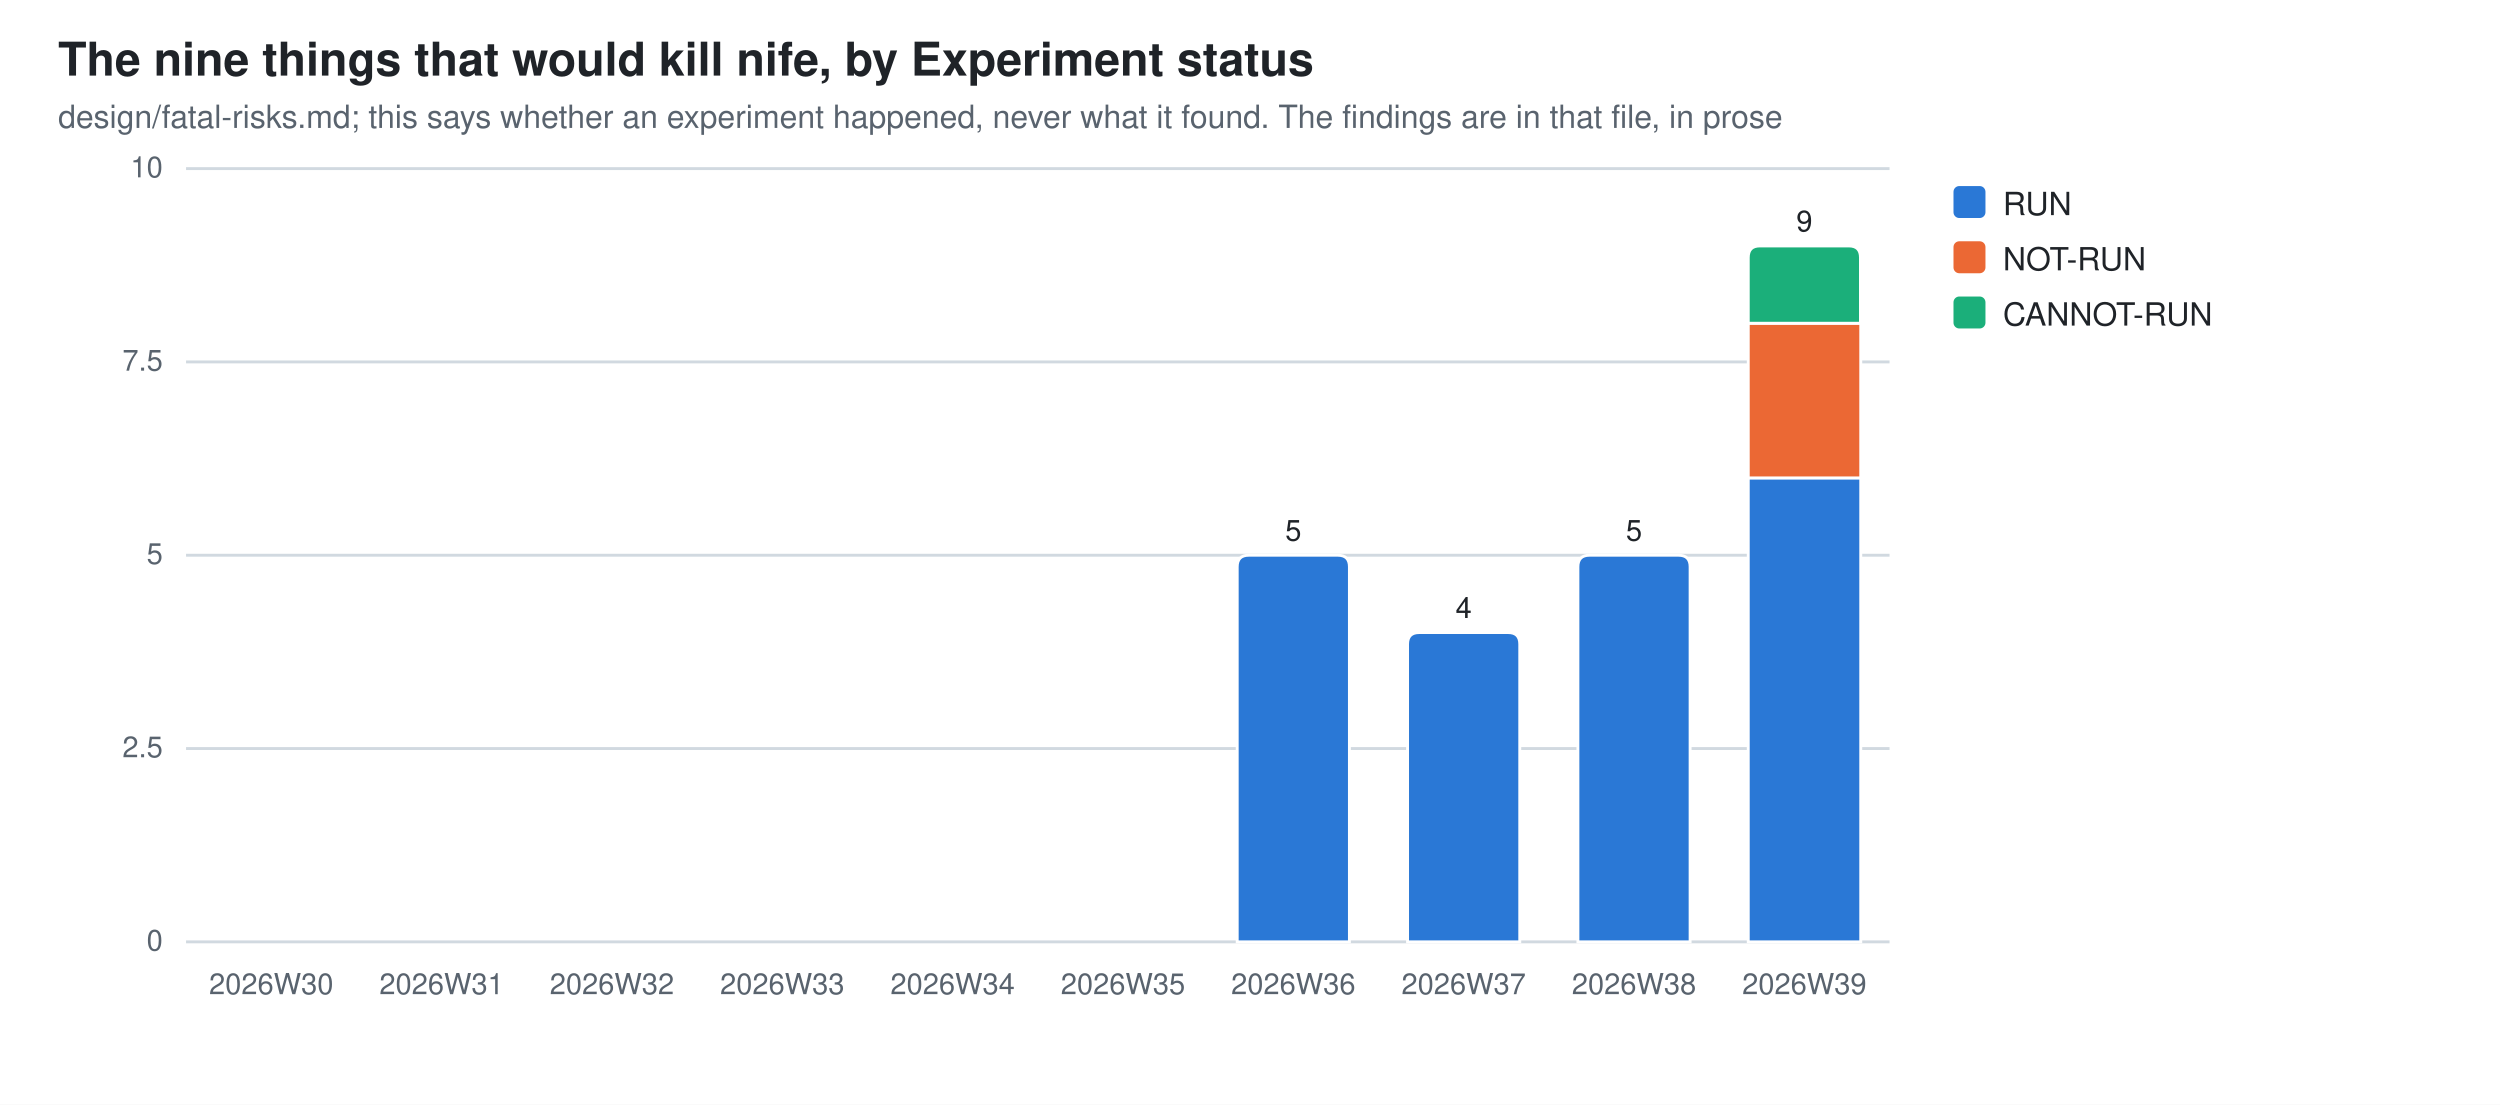
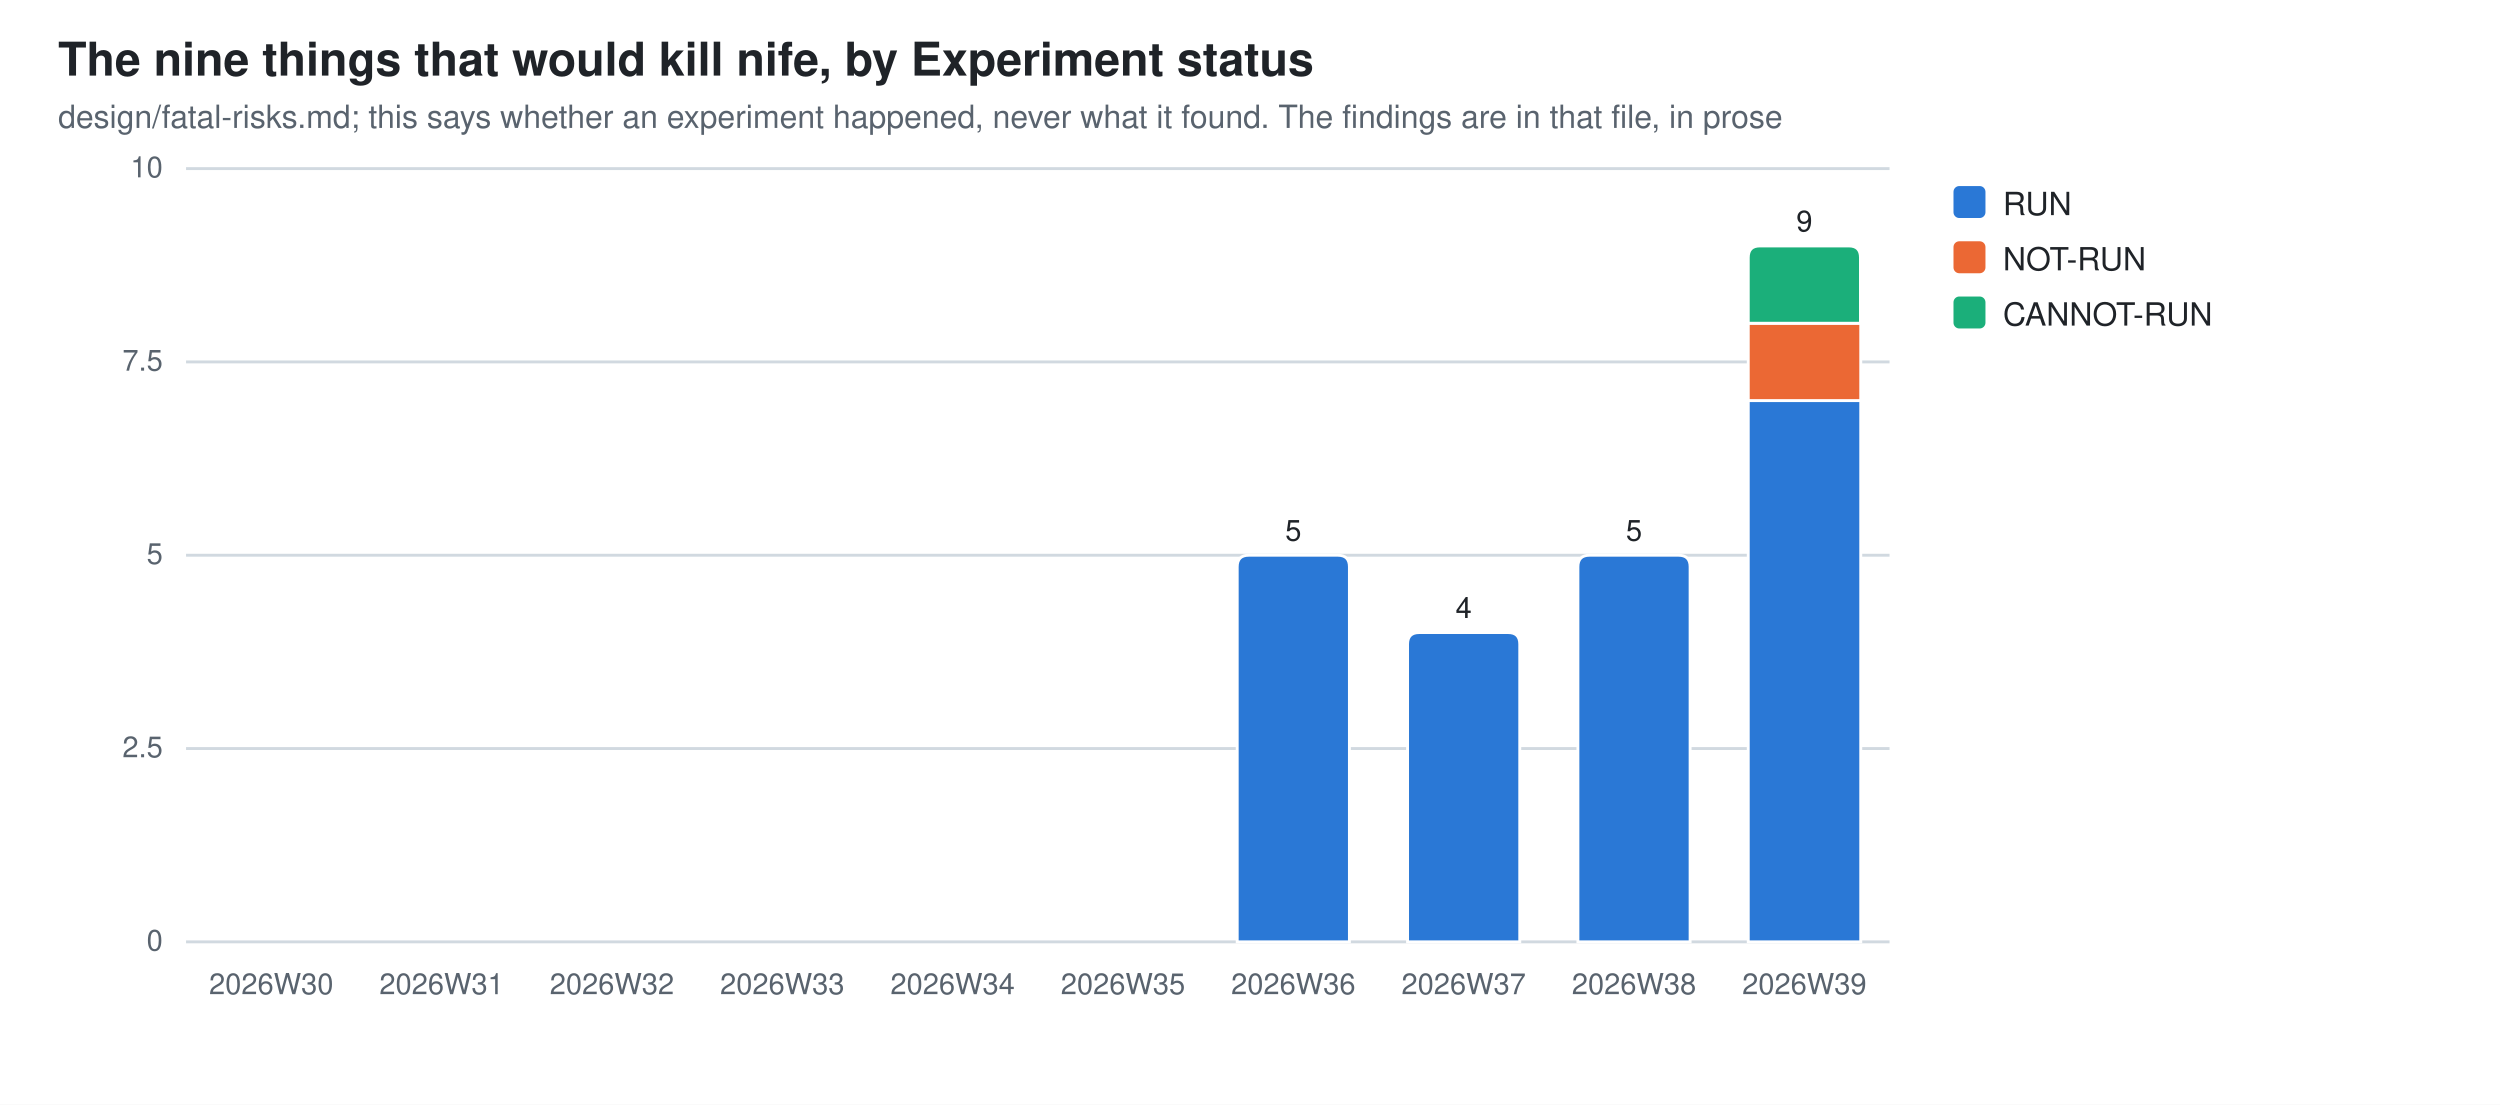
<svg xmlns="http://www.w3.org/2000/svg" width="860" height="380" viewBox="0 0 860 380" role="img" aria-label="The nine things that would kill nife, by Experiment status">
  <style>
  .bg{fill:#ffffff} .fg{fill:#1f2328} .mut{fill:#59636e} .grid{stroke:#d1d9e0}
  .seg{stroke:#ffffff;stroke-width:1}
  .val{paint-order:stroke;stroke:#ffffff;stroke-width:3px;stroke-linejoin:round}
  .s0{fill:#2a78d6}  .s1{fill:#eb6834}  .s2{fill:#1baf7a}  .s3{fill:#eda100}  .s4{fill:#e87ba4}  .s5{fill:#008300}  .s6{fill:#4a3aa7}  .s7{fill:#e34948}
  @media (prefers-color-scheme: dark){
    .bg{fill:#0d1117} .fg{fill:#e6edf3} .mut{fill:#9198a1} .grid{stroke:#30363d}
    .seg{stroke:#0d1117} .val{stroke:#0d1117} .s0{fill:#3987e5} .s1{fill:#d95926} .s2{fill:#199e70} .s3{fill:#c98500} .s4{fill:#d55181} .s5{fill:#008300} .s6{fill:#9085e9} .s7{fill:#e66767}}
  text{font-family:-apple-system,BlinkMacSystemFont,"Segoe UI",Helvetica,Arial,sans-serif}
</style>
  <rect class="bg" width="860" height="380" />
  <text class="fg" x="20" y="26" font-size="16" font-weight="600">The nine things that would kill nife, by Experiment status</text>
  <text class="mut" x="20" y="44" font-size="11">design/fatal-risks.md; this says whether an experiment happened, never what it found. The findings are in that file, in prose</text>
  <line class="grid" x1="64" y1="324.0" x2="650.0" y2="324.0" stroke-width="1" />
  <text class="mut" x="56" y="327.0" font-size="10" text-anchor="end">0</text>
  <line class="grid" x1="64" y1="257.5" x2="650.0" y2="257.5" stroke-width="1" />
  <text class="mut" x="56" y="260.5" font-size="10" text-anchor="end">2.5</text>
  <line class="grid" x1="64" y1="191.0" x2="650.0" y2="191.0" stroke-width="1" />
  <text class="mut" x="56" y="194.0" font-size="10" text-anchor="end">5</text>
  <line class="grid" x1="64" y1="124.5" x2="650.0" y2="124.5" stroke-width="1" />
  <text class="mut" x="56" y="127.5" font-size="10" text-anchor="end">7.5</text>
  <line class="grid" x1="64" y1="58.0" x2="650.0" y2="58.0" stroke-width="1" />
  <text class="mut" x="56" y="61.0" font-size="10" text-anchor="end">10</text>
  <text class="mut" x="93.3" y="342" font-size="10" text-anchor="middle">2026W30</text>
  <text class="mut" x="151.9" y="342" font-size="10" text-anchor="middle">2026W31</text>
  <text class="mut" x="210.5" y="342" font-size="10" text-anchor="middle">2026W32</text>
  <text class="mut" x="269.1" y="342" font-size="10" text-anchor="middle">2026W33</text>
  <text class="mut" x="327.7" y="342" font-size="10" text-anchor="middle">2026W34</text>
  <text class="mut" x="386.3" y="342" font-size="10" text-anchor="middle">2026W35</text>
  <path class="seg s0" d="M425.6,324.0 V195.0 Q425.6,191.0 429.6,191.0 H460.2 Q464.2,191.0 464.2,195.0 V324.0 Z" />
  <text class="mut" x="444.9" y="342" font-size="10" text-anchor="middle">2026W36</text>
  <text class="fg val" x="444.9" y="186.0" font-size="10" text-anchor="middle">5</text>
  <path class="seg s0" d="M484.2,324.0 V221.6 Q484.2,217.6 488.2,217.6 H518.8 Q522.8,217.6 522.8,221.6 V324.0 Z" />
  <text class="mut" x="503.5" y="342" font-size="10" text-anchor="middle">2026W37</text>
  <text class="fg val" x="503.5" y="212.6" font-size="10" text-anchor="middle">4</text>
  <path class="seg s0" d="M542.8,324.0 V195.0 Q542.8,191.0 546.8,191.0 H577.4 Q581.4,191.0 581.4,195.0 V324.0 Z" />
  <text class="mut" x="562.1" y="342" font-size="10" text-anchor="middle">2026W38</text>
  <text class="fg val" x="562.1" y="186.0" font-size="10" text-anchor="middle">5</text>
-   <rect class="seg s0" x="601.4" y="164.4" width="38.7" height="159.6" />
-   <rect class="seg s1" x="601.4" y="111.2" width="38.7" height="53.2" />
+   <rect class="seg s0" x="601.4" y="137.8" width="38.7" height="186.2" />
+   <rect class="seg s1" x="601.4" y="111.2" width="38.7" height="26.6" />
  <path class="seg s2" d="M601.4,111.2 V88.6 Q601.4,84.6 605.4,84.6 H636.0 Q640.0,84.6 640.0,88.6 V111.2 Z" />
  <text class="mut" x="620.7" y="342" font-size="10" text-anchor="middle">2026W39</text>
  <text class="fg val" x="620.7" y="79.6" font-size="10" text-anchor="middle">9</text>
  <rect class="s0" x="672" y="64" width="11" height="11" rx="2" />
  <text class="fg" y="74" font-size="11">
    <tspan x="689" dy="0">RUN</tspan>
  </text>
  <rect class="s1" x="672" y="83" width="11" height="11" rx="2" />
  <text class="fg" y="93" font-size="11">
    <tspan x="689" dy="0">NOT-RUN</tspan>
  </text>
  <rect class="s2" x="672" y="102" width="11" height="11" rx="2" />
  <text class="fg" y="112" font-size="11">
    <tspan x="689" dy="0">CANNOT-RUN</tspan>
  </text>
</svg>
